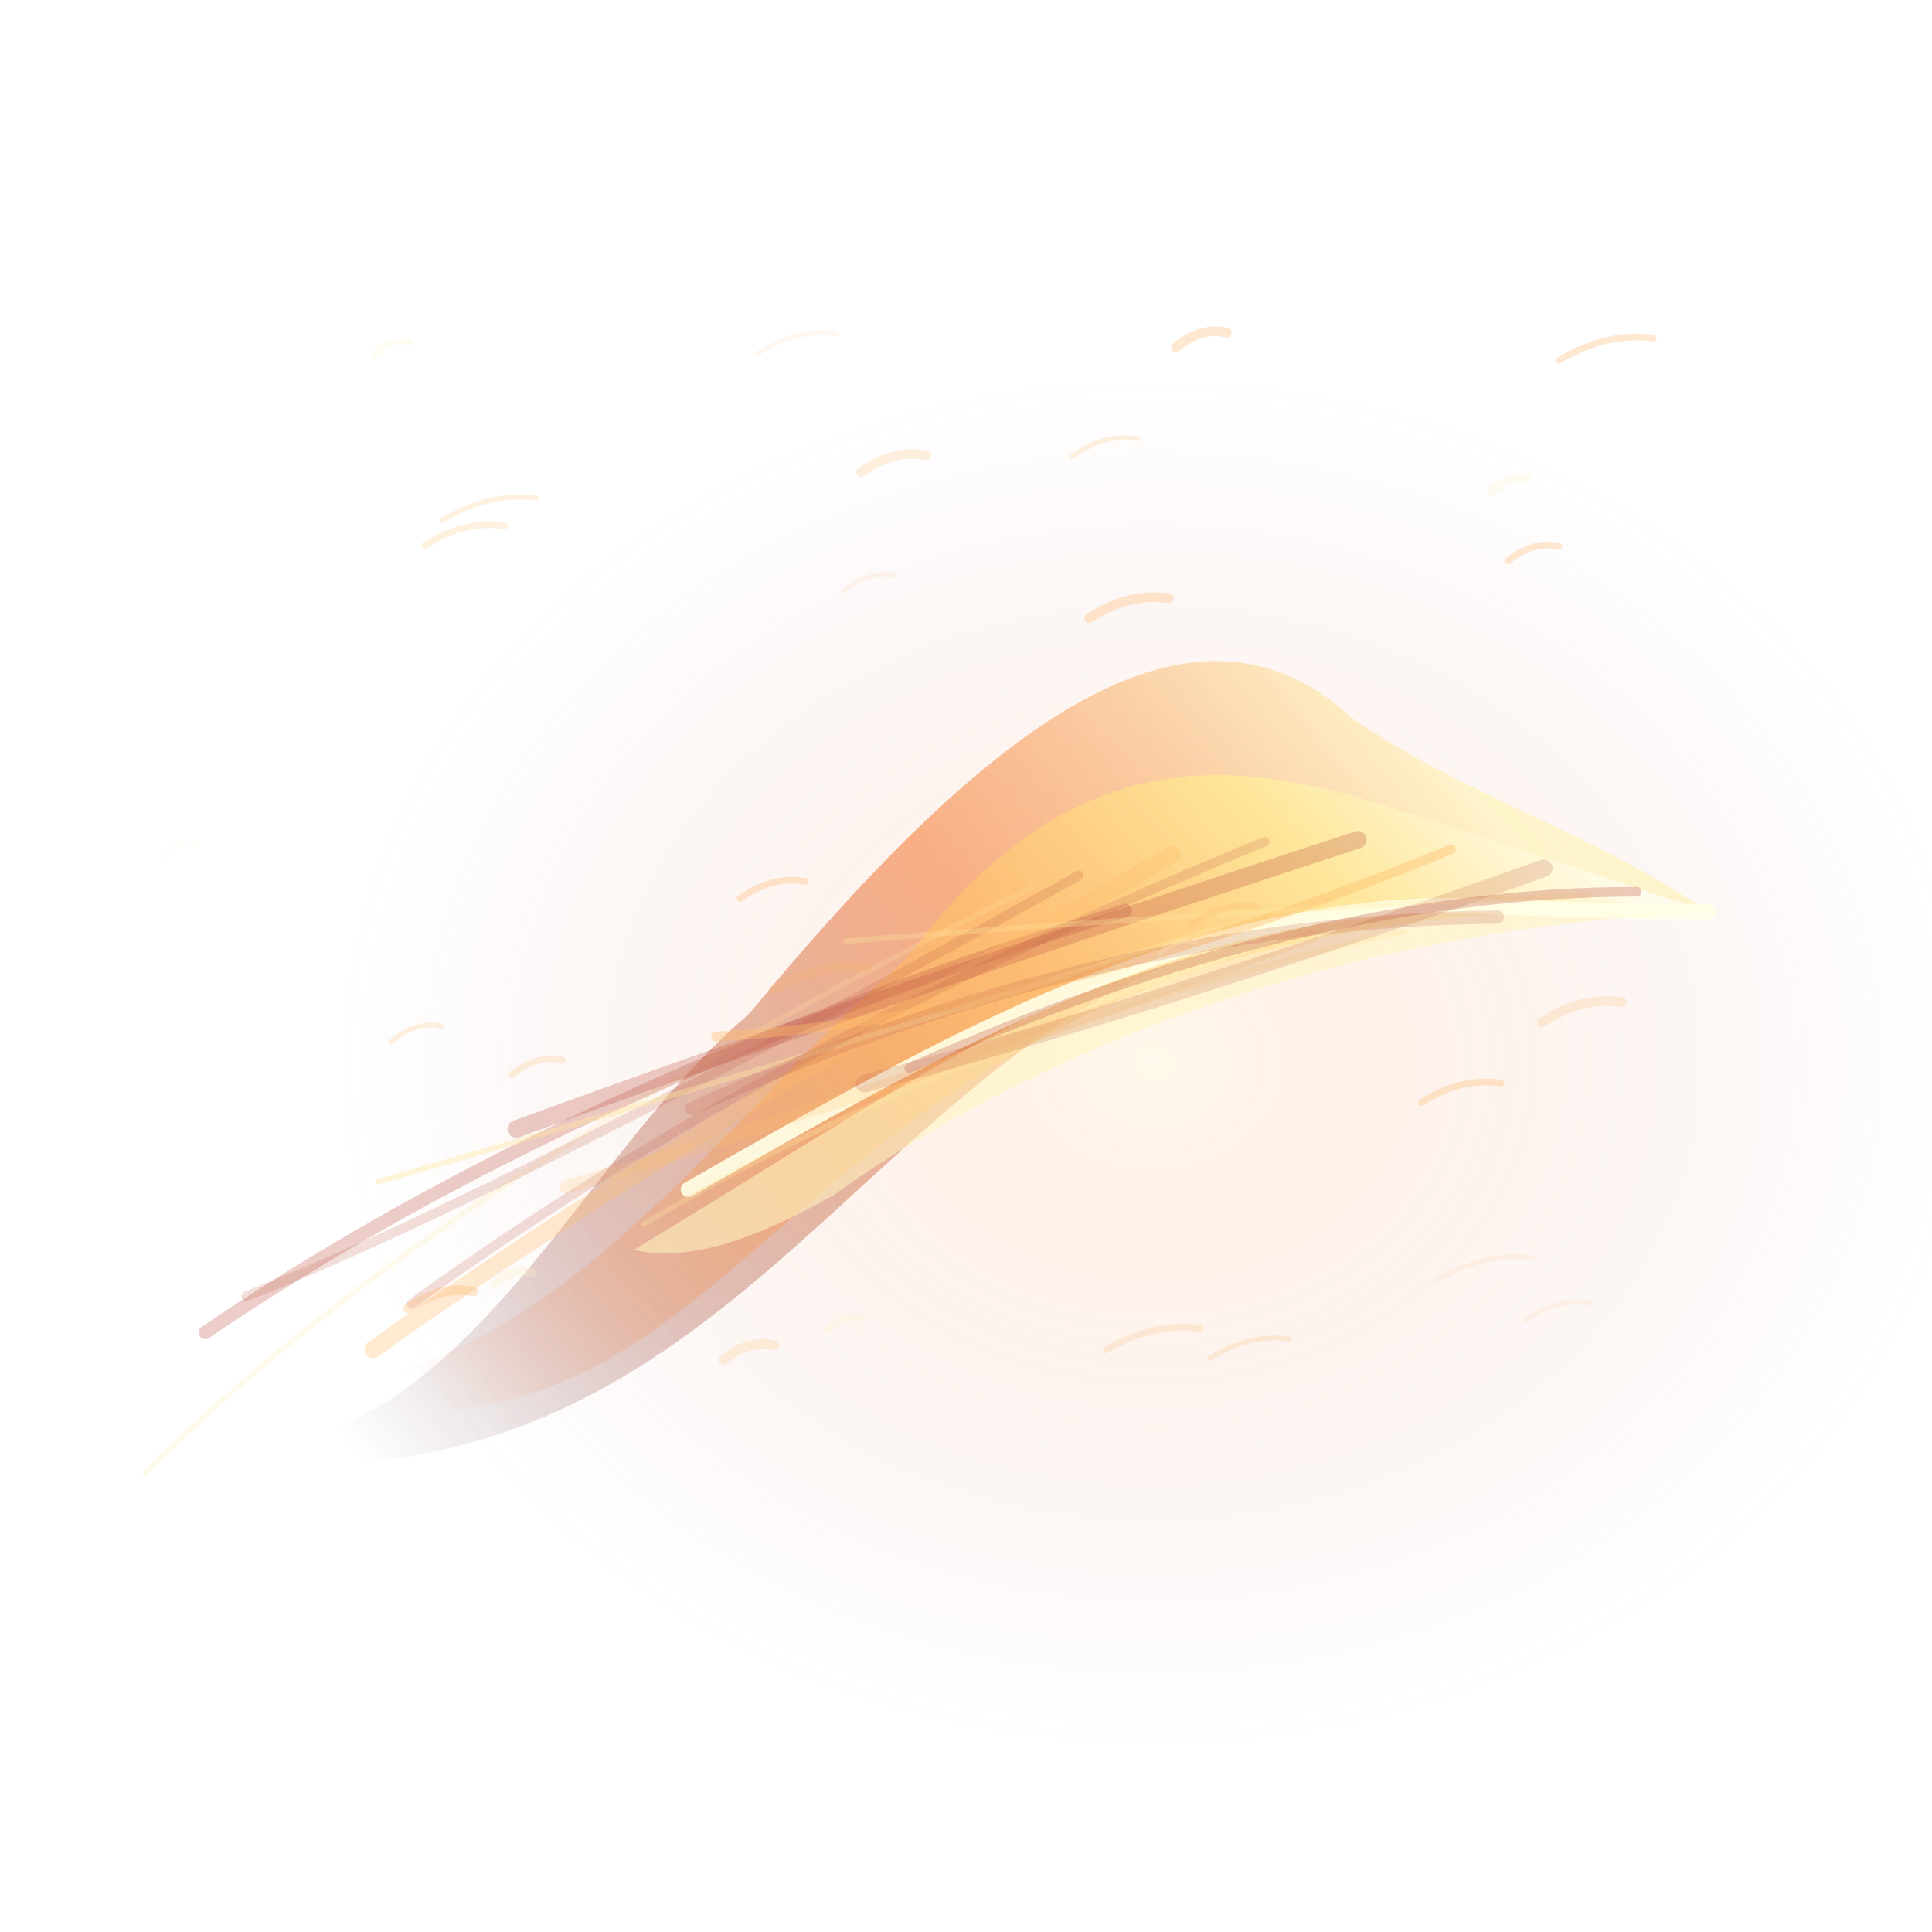
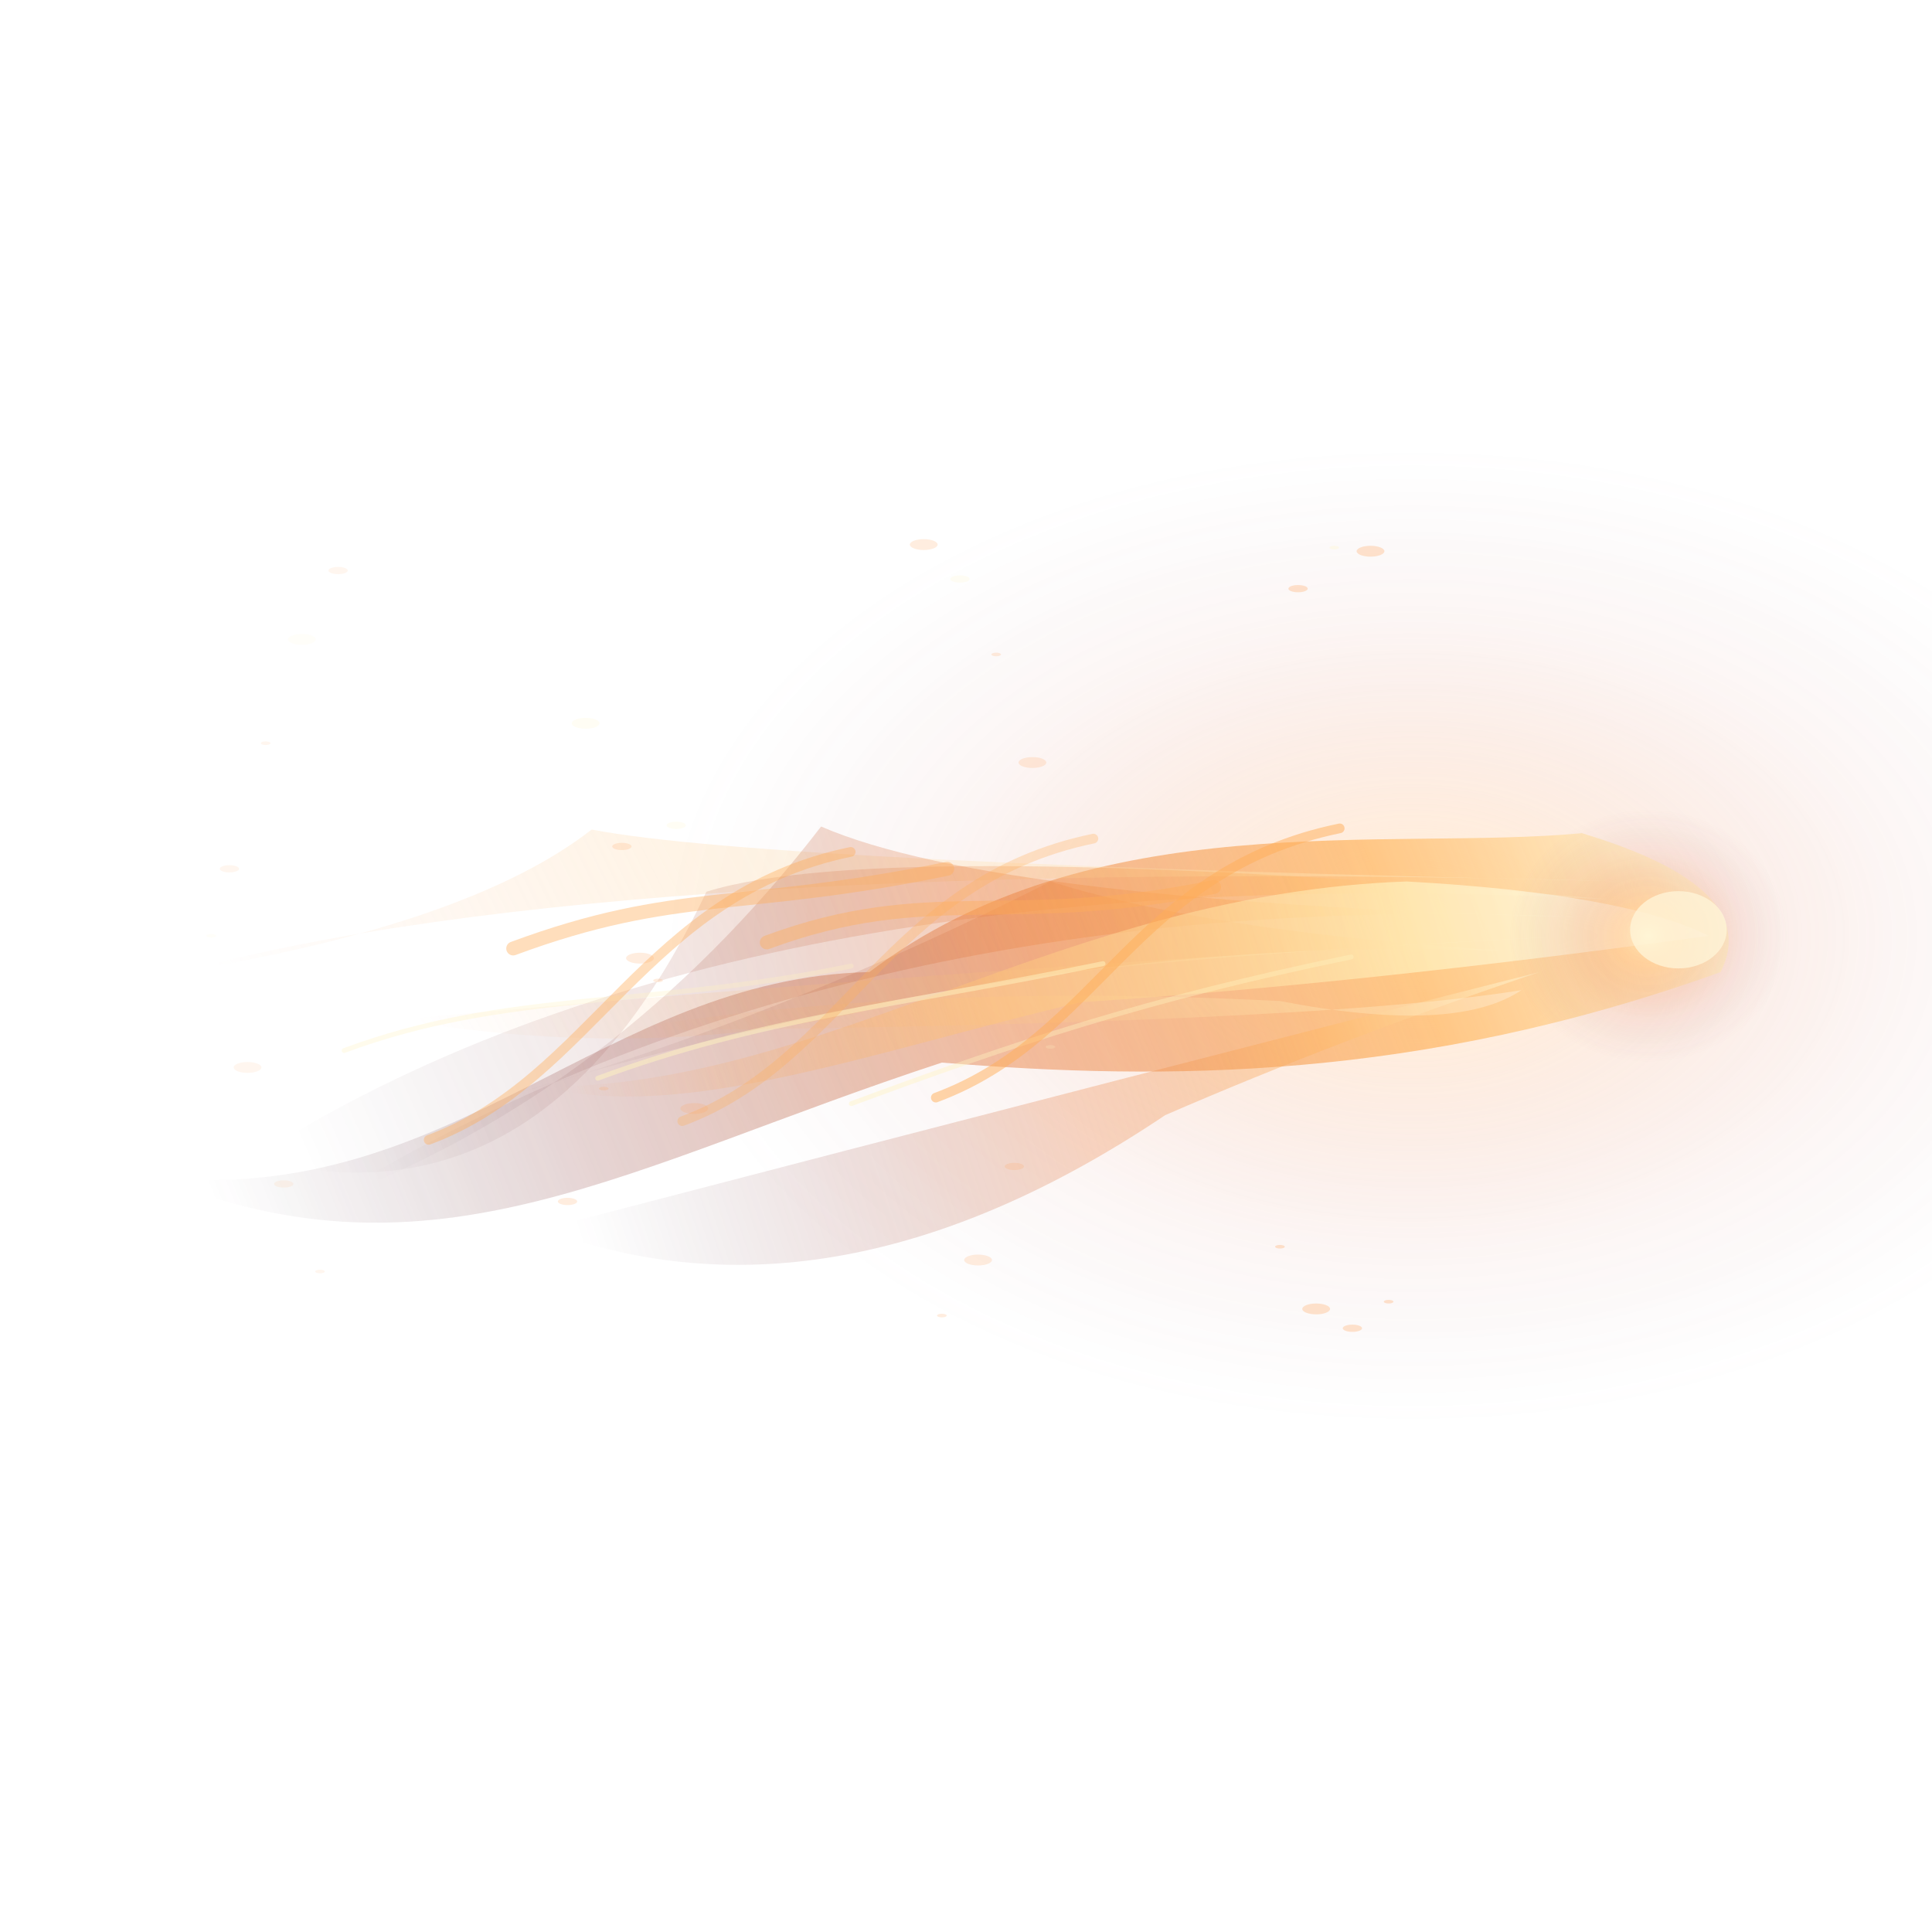
<svg xmlns="http://www.w3.org/2000/svg" width="320" height="320" viewBox="0 0 320 320">
  <defs>
-     <linearGradient id="sm" x1="3%" y1="70%" x2="92%" y2="33%">
-       <stop offset="0" stop-color="#4b2539" stop-opacity="0" />
-       <stop offset=".26" stop-color="#a14a39" stop-opacity=".38" />
-       <stop offset=".64" stop-color="#f57c38" stop-opacity=".70" />
-       <stop offset="1" stop-color="#fff2bc" stop-opacity=".88" />
+     <linearGradient id="trail" x1="0%" y1="55%" x2="100%" y2="45%">
+       <stop offset="0" stop-color="#351c33" stop-opacity="0" />
+       <stop offset=".26" stop-color="#913c36" stop-opacity=".28" />
+       <stop offset=".54" stop-color="#e87a3a" stop-opacity=".56" />
+       <stop offset=".81" stop-color="#ffb660" stop-opacity=".85" />
+       <stop offset="1" stop-color="#fff3cd" stop-opacity="1" />
    </linearGradient>
-     <linearGradient id="hot" x1="0%" y1="70%" x2="100%" y2="30%">
-       <stop offset="0" stop-color="#ef6b36" stop-opacity="0" />
-       <stop offset=".45" stop-color="#ffae51" stop-opacity=".70" />
-       <stop offset=".82" stop-color="#ffeb96" />
-       <stop offset="1" stop-color="#fffdf4" />
+     <linearGradient id="core" x1="0%" y1="50%" x2="100%" y2="45%">
+       <stop offset="0" stop-color="#f79348" stop-opacity="0" />
+       <stop offset=".37" stop-color="#ffc477" stop-opacity=".63" />
+       <stop offset=".75" stop-color="#fff0bc" />
+       <stop offset="1" stop-color="#fffefa" />
    </linearGradient>
-     <radialGradient id="halo">
-       <stop offset="0" stop-color="#ffe8a9" stop-opacity=".42" />
-       <stop offset=".28" stop-color="#f99c56" stop-opacity=".22" />
-       <stop offset="1" stop-color="#b95344" stop-opacity="0" />
+     <radialGradient id="glow">
+       <stop offset="0" stop-color="#fff5c1" stop-opacity=".78" />
+       <stop offset=".24" stop-color="#ffa861" stop-opacity=".38" />
+       <stop offset=".65" stop-color="#d05b41" stop-opacity=".10" />
+       <stop offset="1" stop-color="#7e3648" stop-opacity="0" />
    </radialGradient>
  </defs>
-   <ellipse cx="191.0" cy="176.0" rx="134" ry="113" fill="url(#halo)" opacity=".56" />
-   <path d="M 19 239.0 C 74 252.0 91 196.0 124 168.0 C 158 127.0 195 92.0 224 119.0 C 243 132.0 262 137.0 283.0 151.0 C 244 145.0 217 151.0 193 160.0 C 135 185.0 113 260.0 19 239.0 Z" fill="url(#sm)" opacity=".83" />
-   <path d="M 44 231.0 C 92 230.0 119 185.0 150 159.0 C 177 122.0 205 126.0 228 133.0 Q 262 144.0 283.0 151.0 C 239 149.0 204 156.0 178 169.0 C 117 200.0 109 246.0 44 231.0 Z" fill="url(#hot)" opacity=".78" />
-   <path d="M 105 207.0 C 145 183.0 185 154.0 228 150.0 Q 256 147.0 283.0 151.0 C 222 154.0 173 173.0 138 198.0 Q 117 210.0 105 207.0 Z" fill="#fff4bf" opacity=".57" />
-   <path d="M 114 197.0 C 156 173.0 197 149.0 244 150.0 Q 266 151.0 283.0 151.0" fill="none" stroke="#ffffe7" stroke-width="2.5" stroke-linecap="round" opacity=".90" />
-   <path d="M 24.0 244.0 Q 73.0 195.0 171.0 147.0" fill="none" stroke="#ffe7a1" opacity="0.2" stroke-width="0.9" stroke-linecap="round" />
-   <path d="M 40.8 214.7 Q 84.0 197.7 178.7 145.0" fill="none" stroke="#be5847" opacity="0.2" stroke-width="1.6" stroke-linecap="round" />
-   <path d="M 34.0 220.7 Q 95.0 179.2 186.4 150.8" fill="none" stroke="#be5847" opacity="0.3" stroke-width="2.2" stroke-linecap="round" />
-   <path d="M 61.8 223.5 Q 106.0 191.8 194.1 141.6" fill="none" stroke="#ffbc68" opacity="0.3" stroke-width="2.9" stroke-linecap="round" />
-   <path d="M 62.7 195.7 Q 117.0 180.2 201.8 153.7" fill="none" stroke="#ffe7a1" opacity="0.4" stroke-width="0.9" stroke-linecap="round" />
-   <path d="M 68.2 215.9 Q 128.0 172.8 209.5 139.4" fill="none" stroke="#be5847" opacity="0.2" stroke-width="1.6" stroke-linecap="round" />
-   <path d="M 93.8 196.6 Q 139.0 183.4 217.2 155.0" fill="none" stroke="#ffbc68" opacity="0.2" stroke-width="2.2" stroke-linecap="round" />
-   <path d="M 85.5 187.0 Q 150.0 163.5 224.9 139.1" fill="none" stroke="#be5847" opacity="0.3" stroke-width="2.9" stroke-linecap="round" />
-   <path d="M 106.7 202.7 Q 161.0 170.2 232.6 154.3" fill="none" stroke="#ffe7a1" opacity="0.3" stroke-width="0.9" stroke-linecap="round" />
-   <path d="M 118.6 171.7 Q 172.0 168.6 240.3 140.7" fill="none" stroke="#ffbc68" opacity="0.4" stroke-width="1.6" stroke-linecap="round" />
-   <path d="M 114.6 183.6 Q 183.0 152.5 248.0 151.9" fill="none" stroke="#be5847" opacity="0.2" stroke-width="2.2" stroke-linecap="round" />
-   <path d="M 143.2 179.5 Q 194.0 165.8 255.7 143.8" fill="none" stroke="#be5847" opacity="0.2" stroke-width="2.9" stroke-linecap="round" />
-   <path d="M 140.1 155.9 Q 205.0 150.6 263.4 148.3" fill="none" stroke="#ffe7a1" opacity="0.3" stroke-width="0.9" stroke-linecap="round" />
-   <path d="M 150.6 176.9 Q 216.0 147.7 271.1 147.7" fill="none" stroke="#be5847" opacity="0.3" stroke-width="1.6" stroke-linecap="round" />
-   <path d="M 27.0 142.0 Q 30.0 139.0 33.0 140.0" fill="none" stroke="#fff1ca" opacity="0.1" stroke-width="0.8" stroke-linecap="round" />
-   <path d="M 84.8 178.0 Q 89.0 174.6 93.2 175.6" fill="none" stroke="#ffb264" opacity="0.2" stroke-width="1.1" stroke-linecap="round" />
-   <path d="M 142.6 78.2 Q 148.0 74.4 153.4 75.4" fill="none" stroke="#ffb264" opacity="0.2" stroke-width="1.6" stroke-linecap="round" />
-   <path d="M 200.4 225.0 Q 207.0 220.8 213.6 221.8" fill="none" stroke="#ffb264" opacity="0.2" stroke-width="0.8" stroke-linecap="round" />
-   <path d="M 258.2 59.7 Q 266.0 55.0 273.8 56.0" fill="none" stroke="#ffb264" opacity="0.3" stroke-width="1.1" stroke-linecap="round" />
-   <path d="M 82.0 212.8 Q 85.0 209.8 88.0 210.8" fill="none" stroke="#fff1ca" opacity="0.3" stroke-width="1.6" stroke-linecap="round" />
-   <path d="M 139.8 97.9 Q 144.0 94.4 148.2 95.4" fill="none" stroke="#ffb264" opacity="0.1" stroke-width="0.8" stroke-linecap="round" />
-   <path d="M 197.6 153.0 Q 203.0 149.2 208.4 150.2" fill="none" stroke="#ffb264" opacity="0.2" stroke-width="1.1" stroke-linecap="round" />
-   <path d="M 255.4 169.3 Q 262.0 165.0 268.6 166.0" fill="none" stroke="#ffb264" opacity="0.2" stroke-width="1.6" stroke-linecap="round" />
-   <path d="M 73.2 86.2 Q 81.0 81.5 88.8 82.5" fill="none" stroke="#ffb264" opacity="0.2" stroke-width="0.8" stroke-linecap="round" />
-   <path d="M 137.0 220.4 Q 140.0 217.4 143.0 218.4" fill="none" stroke="#fff1ca" opacity="0.3" stroke-width="1.1" stroke-linecap="round" />
-   <path d="M 194.8 57.5 Q 199.0 54.1 203.2 55.1" fill="none" stroke="#ffb264" opacity="0.3" stroke-width="1.6" stroke-linecap="round" />
-   <path d="M 252.6 218.7 Q 258.0 214.9 263.4 215.9" fill="none" stroke="#ffb264" opacity="0.1" stroke-width="0.8" stroke-linecap="round" />
-   <path d="M 70.4 90.3 Q 77.0 86.1 83.6 87.1" fill="none" stroke="#ffb264" opacity="0.2" stroke-width="1.1" stroke-linecap="round" />
-   <path d="M 128.2 163.9 Q 136.0 159.3 143.8 160.3" fill="none" stroke="#ffb264" opacity="0.2" stroke-width="1.6" stroke-linecap="round" />
-   <path d="M 192.0 158.1 Q 195.0 155.1 198.0 156.1" fill="none" stroke="#fff1ca" opacity="0.2" stroke-width="0.8" stroke-linecap="round" />
-   <path d="M 249.8 92.9 Q 254.0 89.5 258.2 90.5" fill="none" stroke="#ffb264" opacity="0.3" stroke-width="1.1" stroke-linecap="round" />
-   <path d="M 67.6 216.7 Q 73.0 212.9 78.4 213.9" fill="none" stroke="#ffb264" opacity="0.3" stroke-width="1.6" stroke-linecap="round" />
-   <path d="M 125.4 58.6 Q 132.0 54.3 138.6 55.3" fill="none" stroke="#ffb264" opacity="0.1" stroke-width="0.8" stroke-linecap="round" />
-   <path d="M 183.2 223.6 Q 191.0 219.0 198.8 220.0" fill="none" stroke="#ffb264" opacity="0.2" stroke-width="1.1" stroke-linecap="round" />
-   <path d="M 247.0 81.5 Q 250.0 78.4 253.0 79.4" fill="none" stroke="#fff1ca" opacity="0.2" stroke-width="1.6" stroke-linecap="round" />
-   <path d="M 64.8 172.5 Q 69.0 169.0 73.2 170.0" fill="none" stroke="#ffb264" opacity="0.2" stroke-width="0.8" stroke-linecap="round" />
-   <path d="M 122.6 148.8 Q 128.0 145.0 133.4 146.0" fill="none" stroke="#ffb264" opacity="0.3" stroke-width="1.1" stroke-linecap="round" />
-   <path d="M 180.4 102.4 Q 187.0 98.1 193.6 99.1" fill="none" stroke="#ffb264" opacity="0.3" stroke-width="1.6" stroke-linecap="round" />
-   <path d="M 238.2 212.0 Q 246.0 207.3 253.8 208.3" fill="none" stroke="#ffb264" opacity="0.1" stroke-width="0.8" stroke-linecap="round" />
-   <path d="M 62.0 58.8 Q 65.0 55.8 68.0 56.8" fill="none" stroke="#fff1ca" opacity="0.2" stroke-width="1.1" stroke-linecap="round" />
-   <path d="M 119.8 225.3 Q 124.0 221.8 128.2 222.8" fill="none" stroke="#ffb264" opacity="0.2" stroke-width="1.6" stroke-linecap="round" />
-   <path d="M 177.6 75.6 Q 183.0 71.7 188.4 72.7" fill="none" stroke="#ffb264" opacity="0.2" stroke-width="0.8" stroke-linecap="round" />
-   <path d="M 235.4 182.6 Q 242.0 178.4 248.6 179.4" fill="none" stroke="#ffb264" opacity="0.3" stroke-width="1.1" stroke-linecap="round" />
+   <ellipse cx="234.0" cy="155.0" rx="124" ry="80" fill="url(#glow)" opacity=".54" />
+   <path d="M 26 195.0 C 75 200.0 100 162.0 144 161.0 C 181 133.0 230 141.0 262.0 138.0 Q 292.0 147.0 285.0 161.0 C 235 179.0 193 179.0 156 176.0 C 104 193.0 72 214.0 26 195.0 Z" fill="url(#trail)" opacity=".82" />
+   <path d="M30.0 161.0 Q78.0 153.0 98.0 137.4 Q127.0 143.0 270.0 146.0 Q102.0 141.4 30.0 161.0 Z" fill="url(#core)" opacity="0.3" />
+   <path d="M42.0 191.8 Q90.0 204.8 117.0 147.7 Q146.0 138.6 267.0 149.0 Q121.0 141.2 42.0 191.8 Z" fill="url(#trail)" opacity="0.4" />
+   <path d="M54.0 199.0 Q102.0 181.0 136.0 136.9 Q165.0 149.5 264.0 152.0 Q140.0 145.9 54.0 199.0 Z" fill="url(#trail)" opacity="0.5" />
+   <path d="M66.0 168.9 Q114.0 176.9 155.0 164.3 Q184.0 158.7 261.0 155.0 Q159.0 160.3 66.0 168.9 Z" fill="url(#core)" opacity="0.3" />
+   <path d="M78.0 183.3 Q126.0 170.3 174.0 146.0 Q203.0 155.1 258.0 158.0 Q178.0 152.5 78.0 183.3 Z" fill="url(#trail)" opacity="0.4" />
+   <path d="M90.0 203.6 Q138.0 221.6 193.0 184.7 Q222.0 172.1 255.0 161.0 Q197.0 175.7 90.0 203.6 Z" fill="url(#trail)" opacity="0.5" />
+   <path d="M102.0 170.7 Q150.0 162.7 212.0 165.8 Q241.0 171.4 252.0 164.0 Q216.0 169.8 102.0 170.7 Z" fill="url(#core)" opacity="0.3" />
+   <path d="M 90 180.0 C 137 180.0 176 148.0 233 146.0 Q 269.0 148.0 283.0 155.0 Q 225 163.0 179 166.0 C 145 174.0 113 186.0 90 180.0 Z" fill="url(#core)" opacity=".72" />
+   <ellipse cx="273.0" cy="155.0" rx="23.0" ry="21.0" fill="url(#glow)" opacity=".92" />
+   <ellipse cx="278.0" cy="154.0" rx="8" ry="6.4" fill="#fff6d9" opacity=".75" />
+   <path d="M57.0 174.0 C84.0 164.0 107.0 167.0 141.0 160.0" fill="none" stroke="#fff3bf" stroke-width="0.8" stroke-linecap="round" opacity="0.3" />
+   <path d="M71.0 188.8 C98.0 178.8 106.9 148.1 140.9 141.1" fill="none" stroke="#ffad58" stroke-width="1.6" stroke-linecap="round" opacity="0.4" />
+   <path d="M85.0 157.1 C112.0 147.1 122.9 150.9 156.9 143.9" fill="none" stroke="#ffad58" stroke-width="2.3" stroke-linecap="round" opacity="0.4" />
+   <path d="M99.0 178.6 C126.0 168.6 148.7 166.6 182.7 159.6" fill="none" stroke="#fff3bf" stroke-width="0.8" stroke-linecap="round" opacity="0.5" />
+   <path d="M113.0 185.7 C140.0 175.7 147.1 145.9 181.1 138.9" fill="none" stroke="#ffad58" stroke-width="1.6" stroke-linecap="round" opacity="0.3" />
+   <path d="M127.0 156.1 C154.0 146.1 167.1 153.9 201.1 146.9" fill="none" stroke="#ffad58" stroke-width="2.3" stroke-linecap="round" opacity="0.4" />
+   <path d="M141.0 182.8 C168.0 172.8 189.8 165.5 223.8 158.5" fill="none" stroke="#fff3bf" stroke-width="0.8" stroke-linecap="round" opacity="0.4" />
+   <path d="M155.0 181.8 C182.0 171.8 187.9 144.2 221.9 137.2" fill="none" stroke="#ffad58" stroke-width="1.6" stroke-linecap="round" opacity="0.5" />
+   <ellipse cx="35.0" cy="155.0" rx="0.8" ry="0.3" fill="#fff6c6" opacity="0.1" />
+   <ellipse cx="94.0" cy="199.0" rx="1.6" ry="0.6" fill="#ffa55e" opacity="0.2" />
+   <ellipse cx="153.0" cy="90.2" rx="2.3" ry="0.9" fill="#ffa55e" opacity="0.2" />
+   <ellipse cx="212.0" cy="206.5" rx="0.8" ry="0.3" fill="#ffa55e" opacity="0.3" />
+   <ellipse cx="38.0" cy="143.9" rx="1.6" ry="0.6" fill="#ffa55e" opacity="0.1" />
+   <ellipse cx="97.0" cy="119.8" rx="2.3" ry="0.9" fill="#fff6c6" opacity="0.2" />
+   <ellipse cx="156.0" cy="217.9" rx="0.8" ry="0.3" fill="#ffa55e" opacity="0.2" />
+   <ellipse cx="215.0" cy="97.5" rx="1.6" ry="0.6" fill="#ffa55e" opacity="0.3" />
+   <ellipse cx="41.0" cy="176.8" rx="2.3" ry="0.9" fill="#ffa55e" opacity="0.1" />
+   <ellipse cx="100.0" cy="180.3" rx="0.8" ry="0.3" fill="#ffa55e" opacity="0.2" />
+   <ellipse cx="159.0" cy="95.9" rx="1.6" ry="0.6" fill="#fff6c6" opacity="0.2" />
+   <ellipse cx="218.0" cy="216.8" rx="2.3" ry="0.9" fill="#ffa55e" opacity="0.3" />
+   <ellipse cx="44.0" cy="123.1" rx="0.8" ry="0.3" fill="#ffa55e" opacity="0.1" />
+   <ellipse cx="103.0" cy="140.2" rx="1.6" ry="0.6" fill="#ffa55e" opacity="0.2" />
+   <ellipse cx="162.0" cy="208.7" rx="2.3" ry="0.9" fill="#ffa55e" opacity="0.2" />
+   <ellipse cx="221.0" cy="90.7" rx="0.8" ry="0.3" fill="#fff6c6" opacity="0.3" />
+   <ellipse cx="47.0" cy="196.1" rx="1.6" ry="0.6" fill="#ffa55e" opacity="0.1" />
+   <ellipse cx="106.0" cy="158.7" rx="2.3" ry="0.9" fill="#ffa55e" opacity="0.2" />
+   <ellipse cx="165.0" cy="108.4" rx="0.8" ry="0.3" fill="#ffa55e" opacity="0.2" />
+   <ellipse cx="224.0" cy="220.0" rx="1.6" ry="0.6" fill="#ffa55e" opacity="0.3" />
+   <ellipse cx="50.0" cy="105.9" rx="2.3" ry="0.9" fill="#fff6c6" opacity="0.1" />
+   <ellipse cx="109.0" cy="162.4" rx="0.8" ry="0.3" fill="#ffa55e" opacity="0.2" />
+   <ellipse cx="168.0" cy="193.2" rx="1.6" ry="0.6" fill="#ffa55e" opacity="0.2" />
+   <ellipse cx="227.0" cy="91.3" rx="2.3" ry="0.9" fill="#ffa55e" opacity="0.3" />
+   <ellipse cx="53.0" cy="210.6" rx="0.8" ry="0.3" fill="#ffa55e" opacity="0.1" />
+   <ellipse cx="112.0" cy="136.7" rx="1.6" ry="0.6" fill="#fff6c6" opacity="0.2" />
+   <ellipse cx="171.0" cy="126.3" rx="2.3" ry="0.9" fill="#ffa55e" opacity="0.2" />
+   <ellipse cx="230.0" cy="215.6" rx="0.8" ry="0.3" fill="#ffa55e" opacity="0.3" />
+   <ellipse cx="56.0" cy="94.5" rx="1.6" ry="0.6" fill="#ffa55e" opacity="0.1" />
+   <ellipse cx="115.0" cy="183.6" rx="2.3" ry="0.9" fill="#ffa55e" opacity="0.2" />
+   <ellipse cx="174.0" cy="173.4" rx="0.8" ry="0.3" fill="#fff6c6" opacity="0.2" />
</svg>
